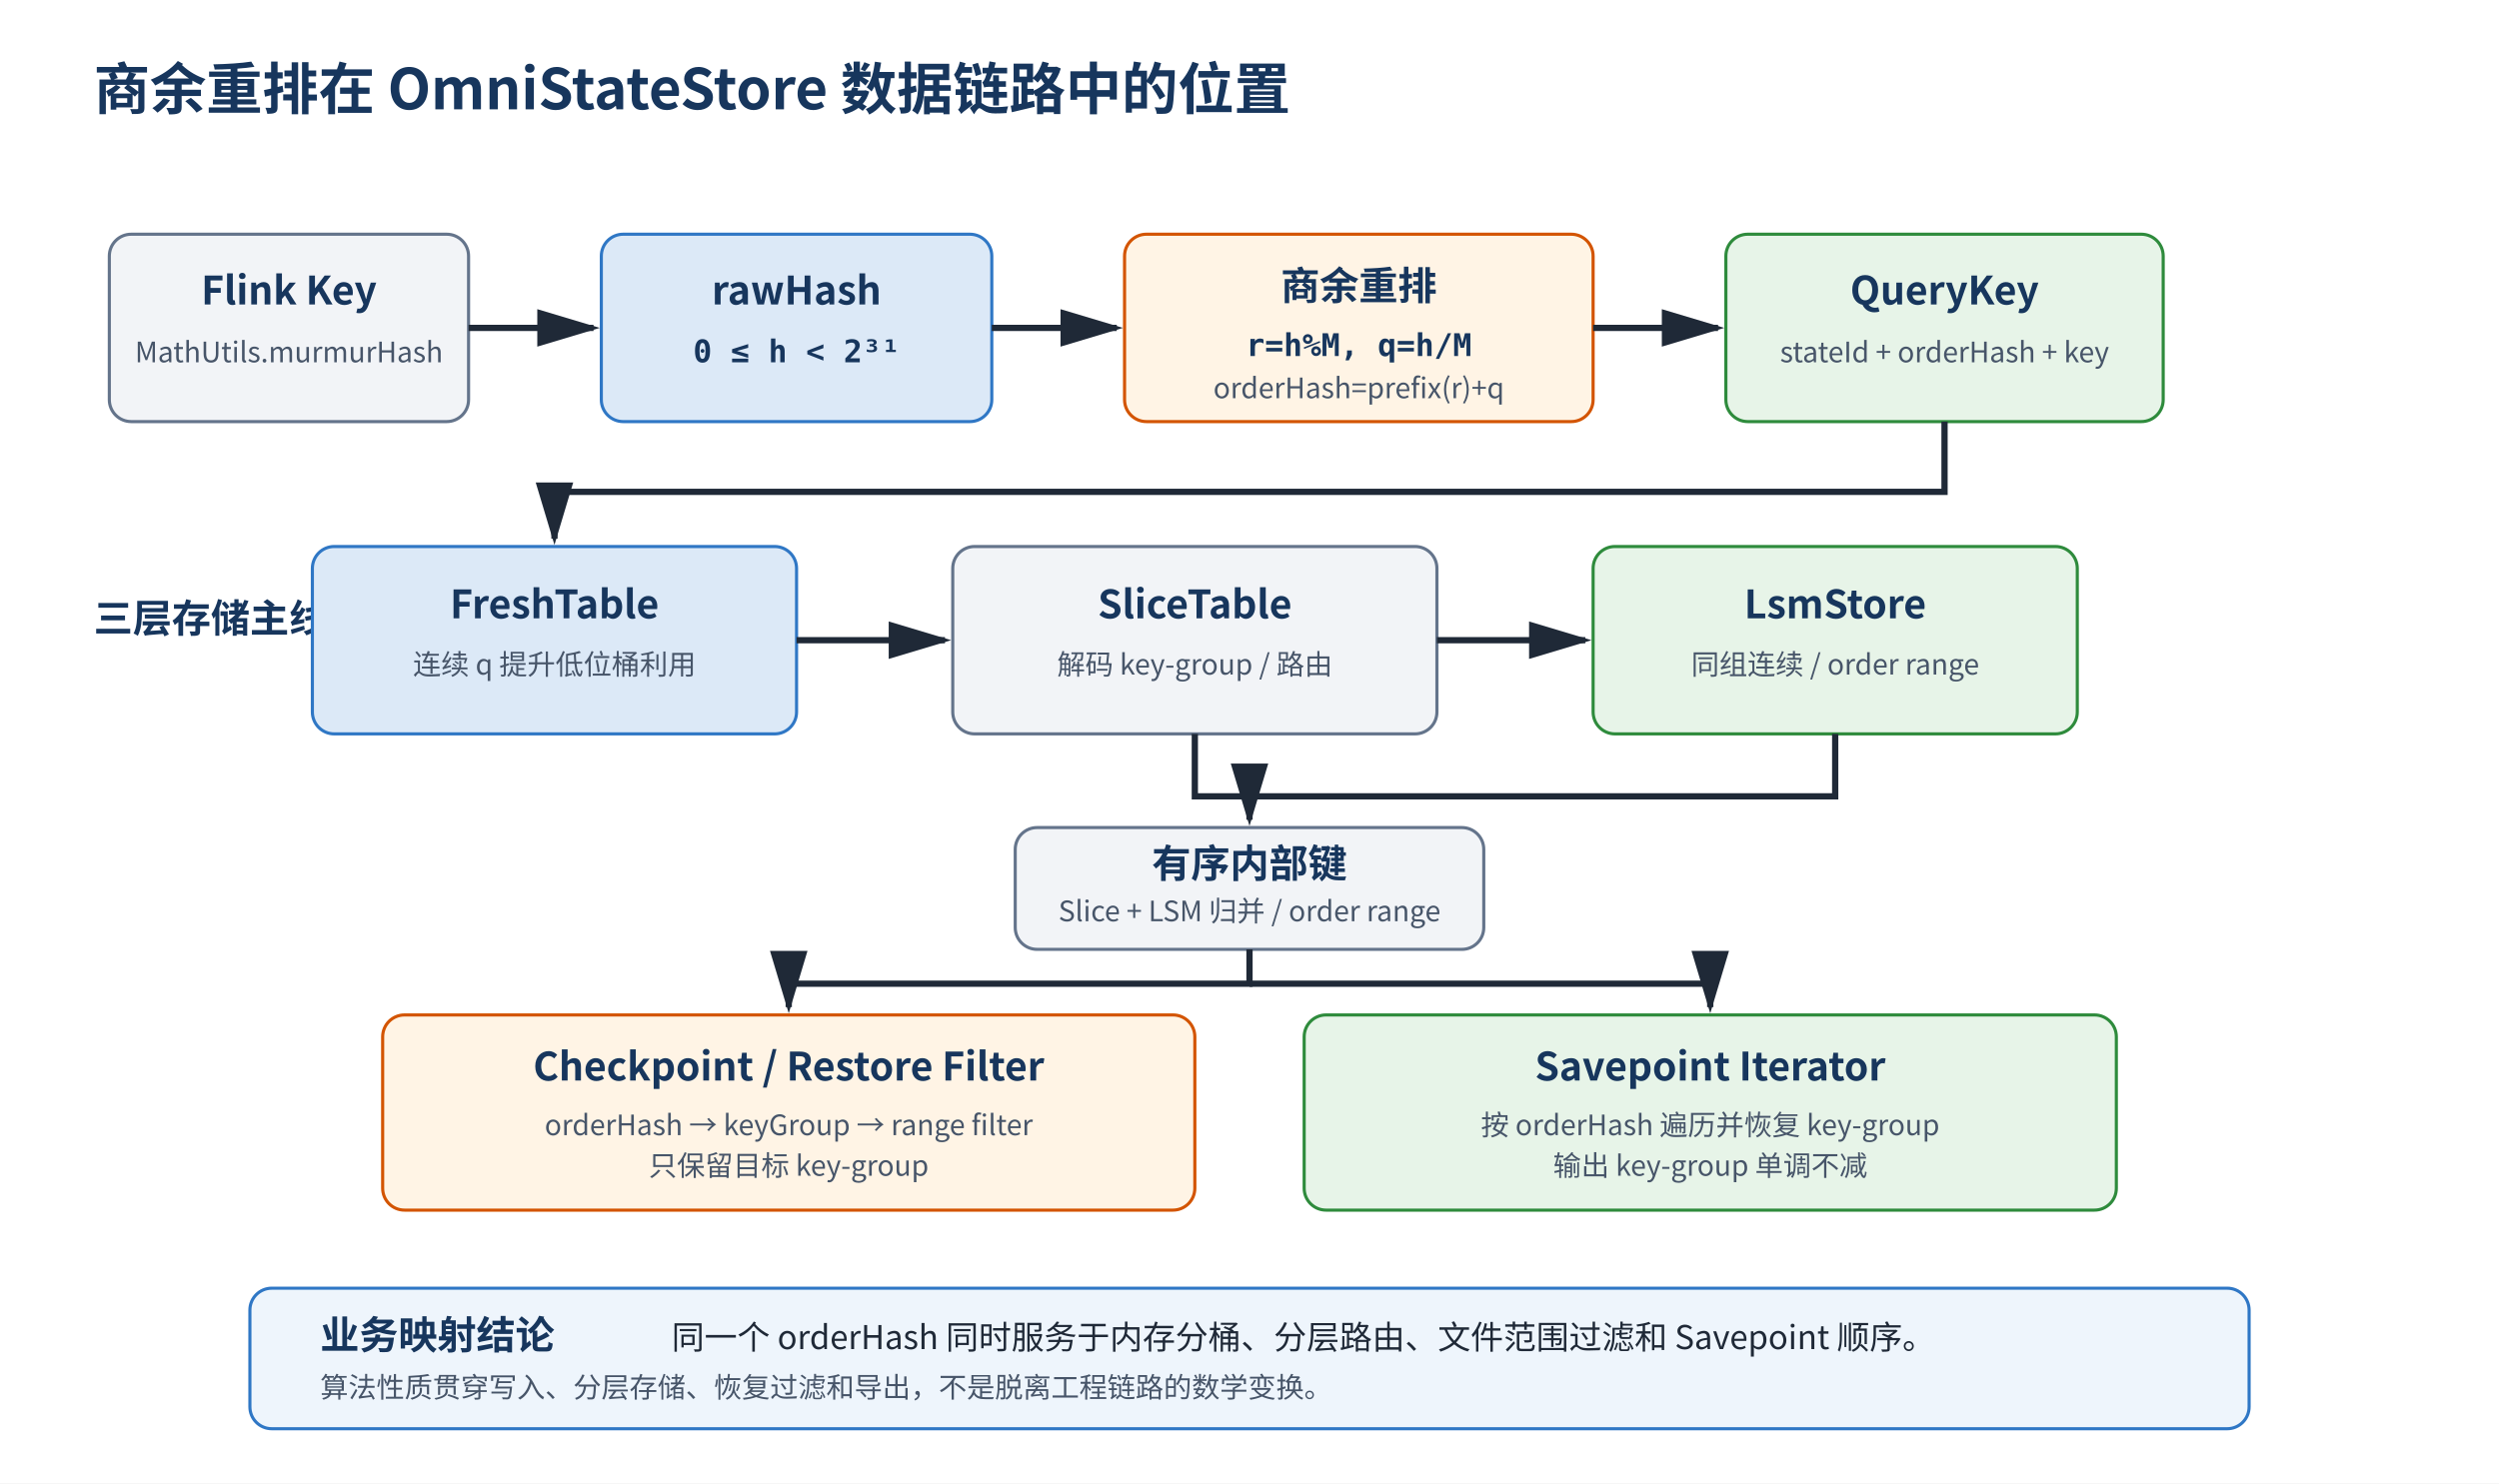
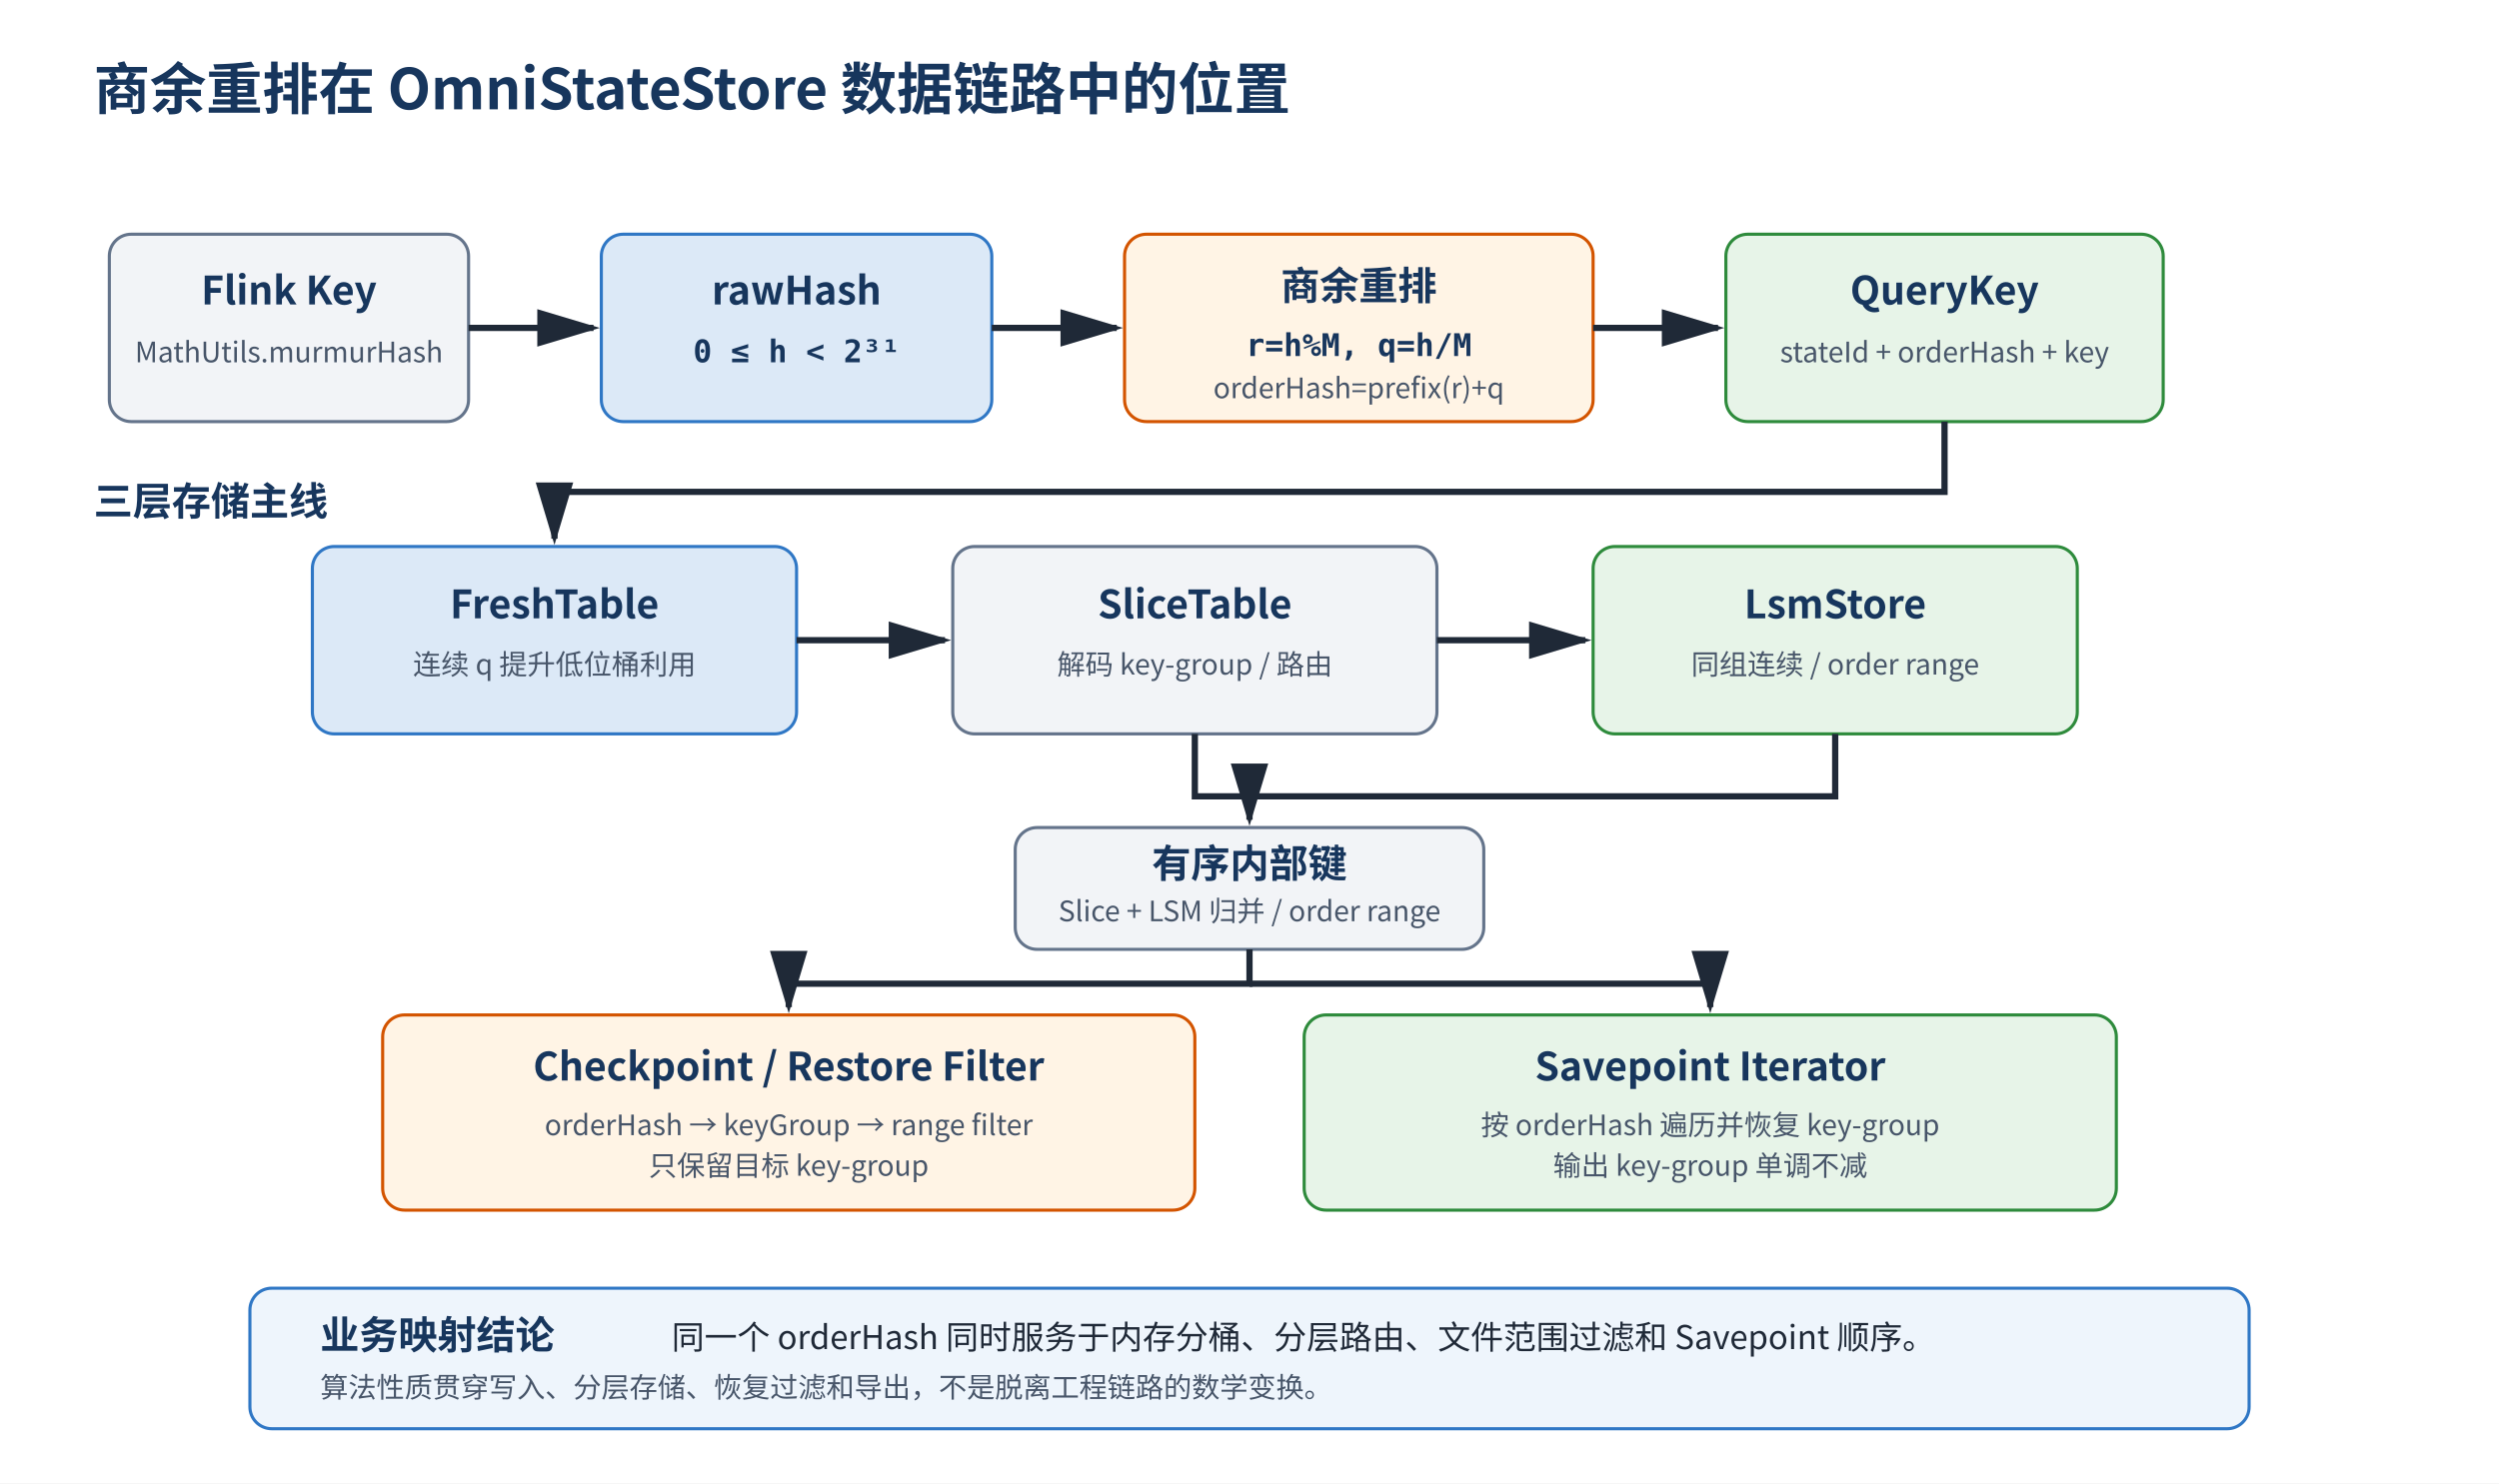
<svg xmlns="http://www.w3.org/2000/svg" width="1600" height="950" viewBox="0 0 1600 950">
  <defs>
    <marker id="arrow" markerWidth="10" markerHeight="10" refX="9" refY="3" orient="auto">
      <path d="M0,0 L10,3 L0,6 Z" fill="#1f2937" />
    </marker>
    <style>
      .title{font:700 36px "Microsoft YaHei","Noto Sans CJK SC",sans-serif;fill:#17365d}
      .h2{font:700 25px "Microsoft YaHei","Noto Sans CJK SC",sans-serif;fill:#17365d}
      .body{font:500 21px "Microsoft YaHei","Noto Sans CJK SC",sans-serif;fill:#1f2937}
      .small{font:500 18px "Microsoft YaHei","Noto Sans CJK SC",sans-serif;fill:#475569}
      .formula{font:700 20px Consolas,"Microsoft YaHei",monospace;fill:#17365d}
      .box{stroke-width:2;rx:14}
      .arrow{stroke:#1f2937;stroke-width:4;fill:none;marker-end:url(#arrow)}
    </style>
  </defs>
  <rect width="1600" height="950" fill="#fff" />
  <text x="60" y="70" class="title">商余重排在 OmniStateStore 数据链路中的位置</text>
  <rect x="70" y="150" width="230" height="120" class="box" fill="#f2f4f7" stroke="#64748b" />
  <text x="185" y="195" text-anchor="middle" class="h2">Flink Key</text>
  <text x="185" y="232" text-anchor="middle" class="small">MathUtils.murmurHash</text>
  <path d="M300 210 H380" class="arrow" />
  <rect x="385" y="150" width="250" height="120" class="box" fill="#dce9f7" stroke="#2f77c5" />
  <text x="510" y="195" text-anchor="middle" class="h2">rawHash</text>
  <text x="510" y="232" text-anchor="middle" class="formula">0 ≤ h &lt; 2³¹</text>
  <path d="M635 210 H715" class="arrow" />
  <rect x="720" y="150" width="300" height="120" class="box" fill="#fff4e5" stroke="#d35400" />
  <text x="870" y="192" text-anchor="middle" class="h2">商余重排</text>
  <text x="870" y="228" text-anchor="middle" class="formula">r=h%M, q=h/M</text>
  <text x="870" y="255" text-anchor="middle" class="small">orderHash=prefix(r)+q</text>
  <path d="M1020 210 H1100" class="arrow" />
  <rect x="1105" y="150" width="280" height="120" class="box" fill="#e7f4e8" stroke="#2e8b3c" />
  <text x="1245" y="195" text-anchor="middle" class="h2">QueryKey</text>
  <text x="1245" y="232" text-anchor="middle" class="small">stateId + orderHash + key</text>
  <path d="M1245 270 V315 H355 V345" class="arrow" />
-   <text x="60" y="405" class="h2">三层存储主线</text>
+   <text x="60" y="330" class="h2">三层存储主线</text>
  <g transform="translate(200,350)">
    <rect x="0" y="0" width="310" height="120" class="box" fill="#dce9f7" stroke="#2f77c5" />
    <text x="155" y="46" text-anchor="middle" class="h2">FreshTable</text>
    <text x="155" y="82" text-anchor="middle" class="small">连续 q 提升低位桶利用</text>
    <path d="M310 60 H405" class="arrow" />
    <rect x="410" y="0" width="310" height="120" class="box" fill="#f2f4f7" stroke="#64748b" />
    <text x="565" y="46" text-anchor="middle" class="h2">SliceTable</text>
    <text x="565" y="82" text-anchor="middle" class="small">解码 key-group / 路由</text>
    <path d="M720 60 H815" class="arrow" />
    <rect x="820" y="0" width="310" height="120" class="box" fill="#e7f4e8" stroke="#2e8b3c" />
    <text x="975" y="46" text-anchor="middle" class="h2">LsmStore</text>
    <text x="975" y="82" text-anchor="middle" class="small">同组连续 / order range</text>
  </g>
  <path d="M765 470 V510 H800" stroke="#1f2937" stroke-width="4" fill="none" />
  <path d="M1175 470 V510 H800 V525" class="arrow" />
  <rect x="650" y="530" width="300" height="78" class="box" fill="#f2f4f7" stroke="#64748b" />
  <text x="800" y="562" text-anchor="middle" class="h2">有序内部键</text>
  <text x="800" y="590" text-anchor="middle" class="small">Slice + LSM 归并 / order range</text>
  <path d="M800 608 V630 H505 V645" class="arrow" />
  <path d="M800 630 H1095 V645" class="arrow" />
  <rect x="245" y="650" width="520" height="125" class="box" fill="#fff4e5" stroke="#d35400" />
  <text x="505" y="692" text-anchor="middle" class="h2">Checkpoint / Restore Filter</text>
  <text x="505" y="727" text-anchor="middle" class="small">orderHash → keyGroup → range filter</text>
  <text x="505" y="753" text-anchor="middle" class="small">只保留目标 key-group</text>
  <rect x="835" y="650" width="520" height="125" class="box" fill="#e7f4e8" stroke="#2e8b3c" />
  <text x="1095" y="692" text-anchor="middle" class="h2">Savepoint Iterator</text>
  <text x="1095" y="727" text-anchor="middle" class="small">按 orderHash 遍历并恢复 key-group</text>
  <text x="1095" y="753" text-anchor="middle" class="small">输出 key-group 单调不减</text>
  <rect x="160" y="825" width="1280" height="90" class="box" fill="#eef5fc" stroke="#2f77c5" />
  <text x="205" y="864" class="h2">业务映射结论</text>
  <text x="430" y="864" class="body">同一个 orderHash 同时服务于内存分桶、分层路由、文件范围过滤和 Savepoint 顺序。</text>
  <text x="205" y="895" class="small">算法性质贯穿写入、分层存储、恢复过滤和导出，不是脱离工程链路的数学变换。</text>
</svg>
